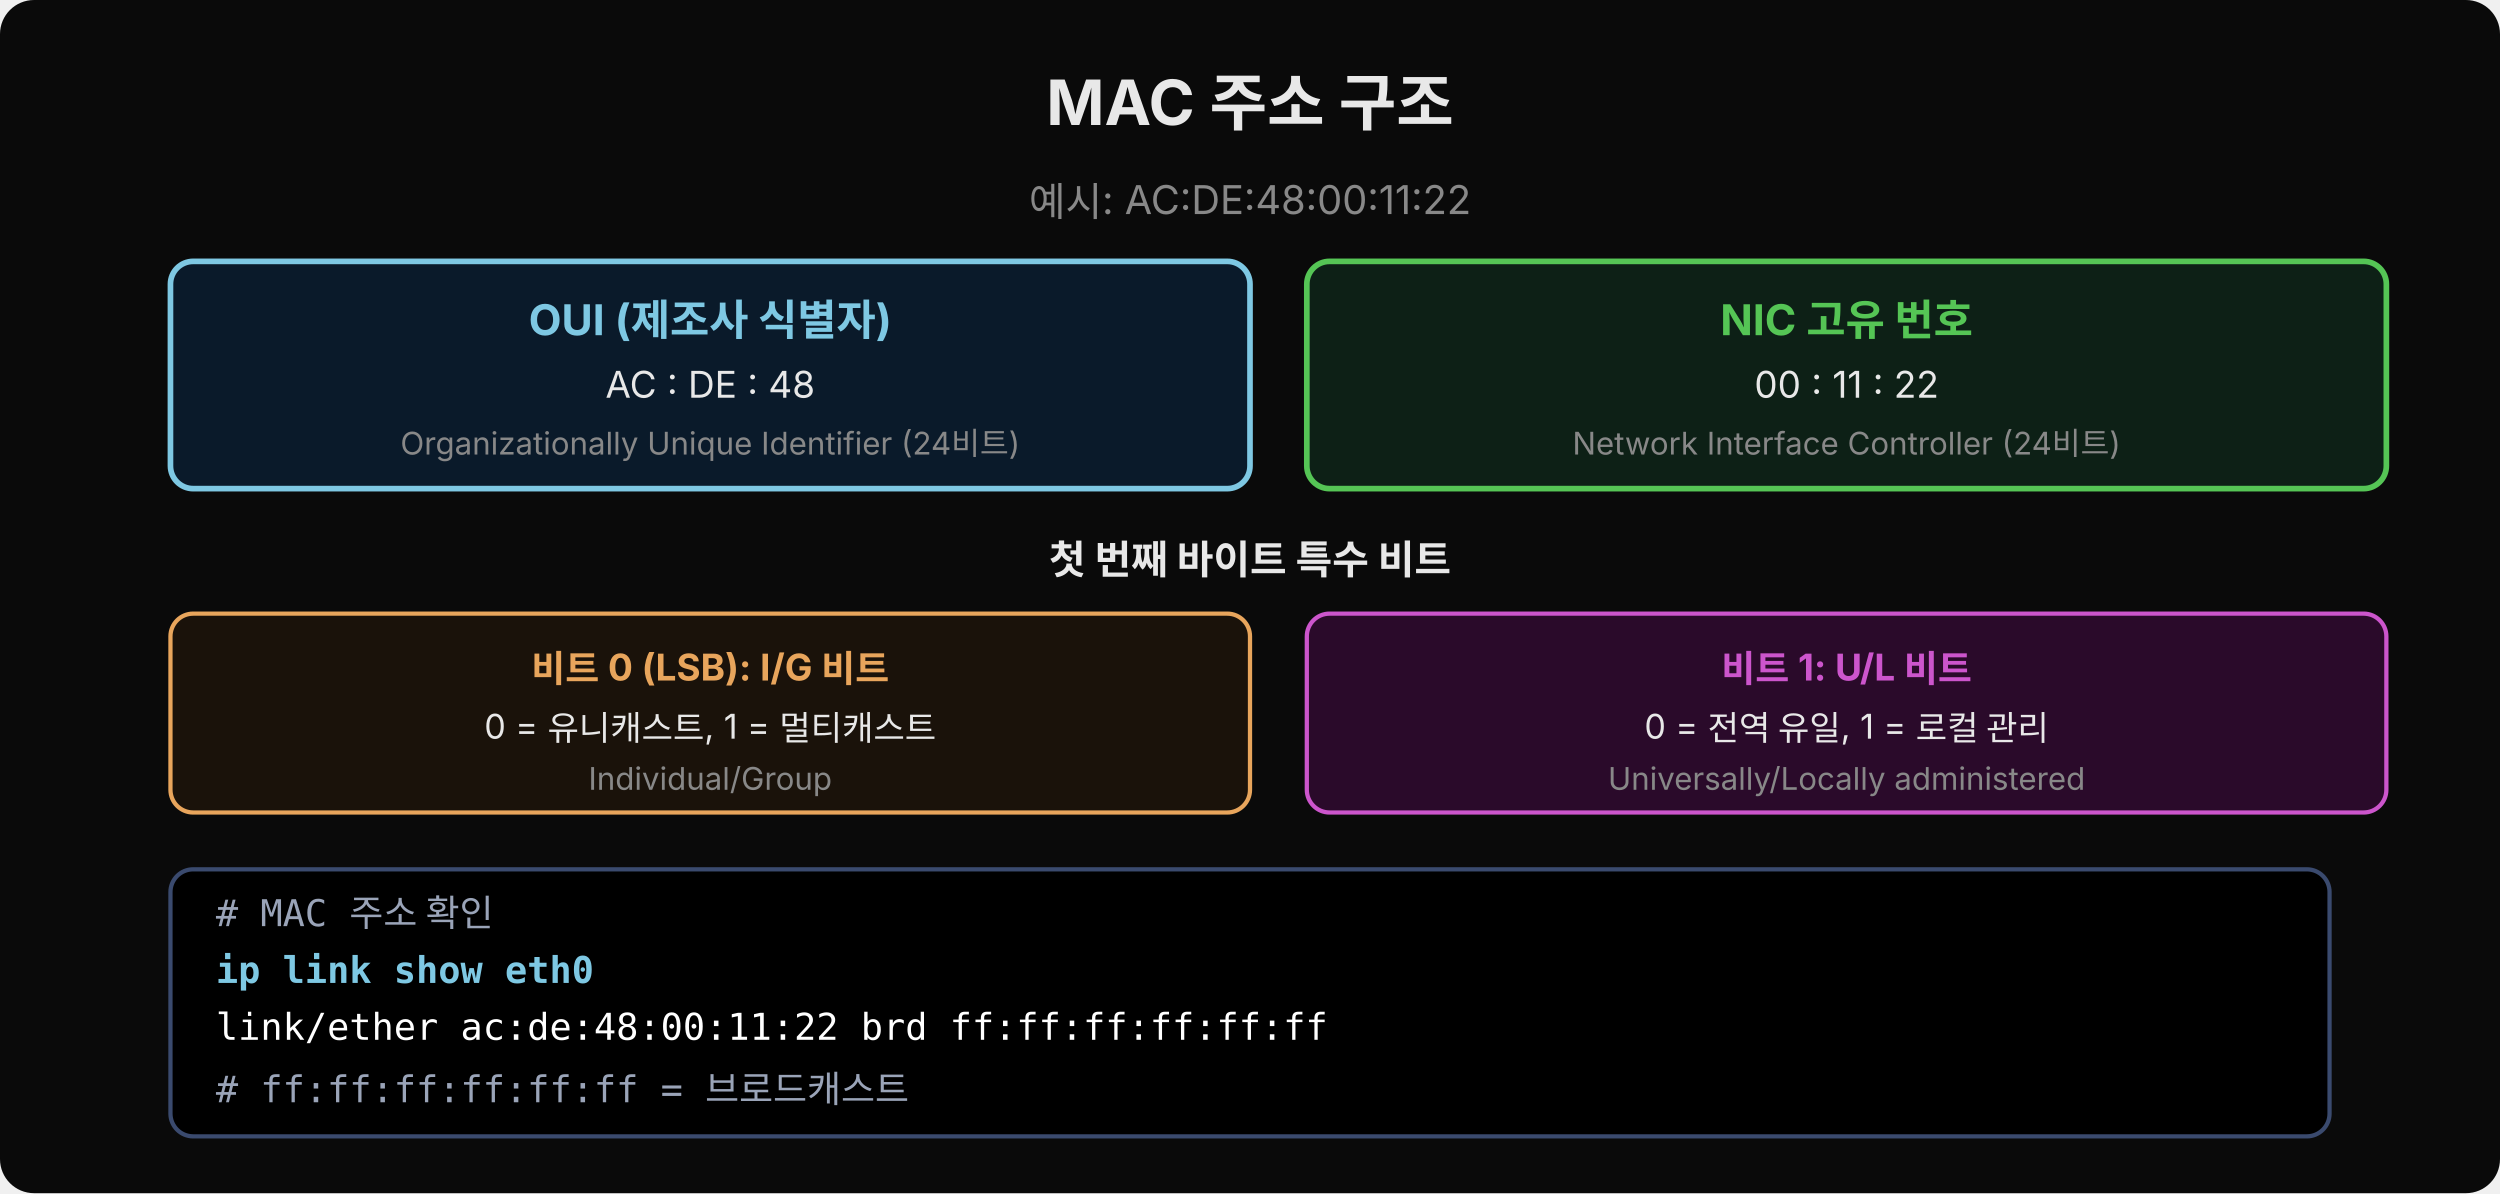
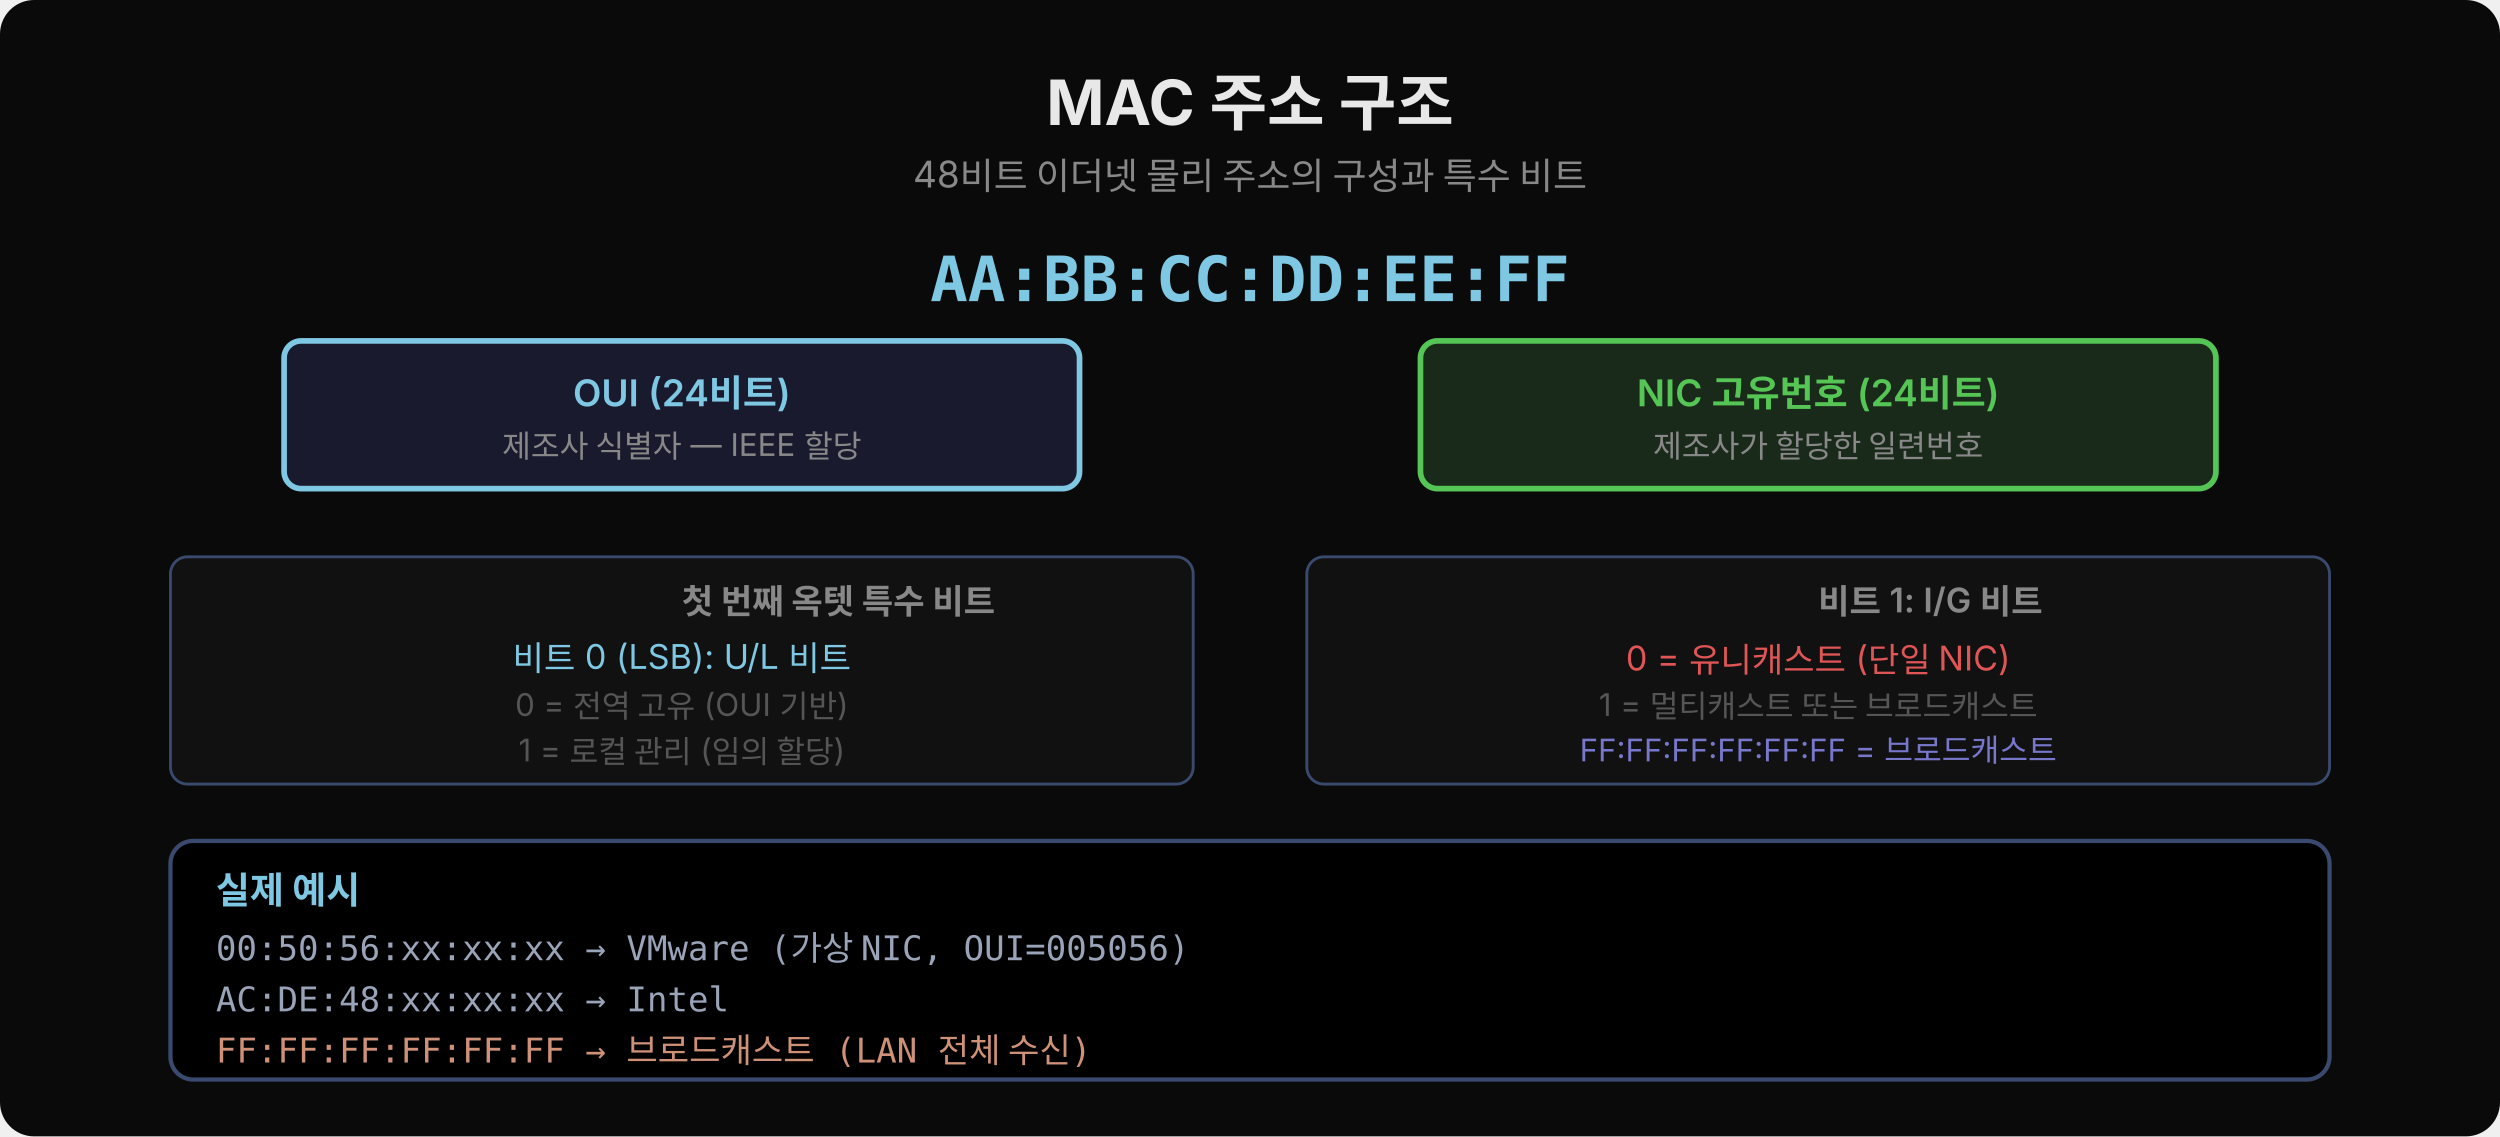
- <svg xmlns="http://www.w3.org/2000/svg" width="880" viewBox="0 0 880 420">
-   <rect width="880" height="420" fill="#0a0a0a" rx="12" />
+ <svg xmlns="http://www.w3.org/2000/svg" width="880" height="400" viewBox="0 0 880 400">
+   <rect width="880" height="400" fill="#0a0a0a" rx="12" />
  <text x="440" y="44" font-family="'Wanted Sans Variable','Wanted Sans',-apple-system,sans-serif" font-size="22" font-weight="700" fill="#e8e8e8" text-anchor="middle">MAC 주소 구조</text>
-   <text x="440" y="76" font-family="'Wanted Sans Variable','Wanted Sans',-apple-system,sans-serif" font-size="14" fill="#888" text-anchor="middle">예시: AC:DE:48:00:11:22</text>
-   <rect x="60" y="92" width="380" height="80" rx="8" fill="#0a1a2a" stroke="#7ec8e3" stroke-width="2" />
-   <text x="250" y="118" font-family="'Wanted Sans Variable','Wanted Sans',-apple-system,sans-serif" font-size="15" font-weight="700" fill="#7ec8e3" text-anchor="middle">OUI (제조사 식별자)</text>
-   <text x="250" y="140" font-family="'Wanted Sans Variable','Wanted Sans',-apple-system,sans-serif" font-size="13" fill="#e8e8e8" text-anchor="middle">AC : DE : 48</text>
-   <text x="250" y="160" font-family="'Wanted Sans Variable','Wanted Sans',-apple-system,sans-serif" font-size="11" fill="#888" text-anchor="middle">Organizationally Unique Identifier (24비트)</text>
-   <rect x="460" y="92" width="380" height="80" rx="8" fill="#0d2016" stroke="#55c555" stroke-width="2" />
-   <text x="650" y="118" font-family="'Wanted Sans Variable','Wanted Sans',-apple-system,sans-serif" font-size="15" font-weight="700" fill="#55c555" text-anchor="middle">NIC 고유 번호</text>
-   <text x="650" y="140" font-family="'Wanted Sans Variable','Wanted Sans',-apple-system,sans-serif" font-size="13" fill="#e8e8e8" text-anchor="middle">00 : 11 : 22</text>
-   <text x="650" y="160" font-family="'Wanted Sans Variable','Wanted Sans',-apple-system,sans-serif" font-size="11" fill="#888" text-anchor="middle">Network Interface Controller (24비트)</text>
-   <text x="440" y="202" font-family="'Wanted Sans Variable','Wanted Sans',-apple-system,sans-serif" font-size="14" font-weight="700" fill="#e8e8e8" text-anchor="middle">첫 번째 바이트 특수 비트</text>
-   <rect x="60" y="216" width="380" height="70" rx="8" fill="#1a120a" stroke="#e8a55c" stroke-width="1.5" />
-   <text x="250" y="240" font-family="'Wanted Sans Variable','Wanted Sans',-apple-system,sans-serif" font-size="13" font-weight="700" fill="#e8a55c" text-anchor="middle">비트 0 (LSB): I/G 비트</text>
-   <text x="250" y="260" font-family="'Wanted Sans Variable','Wanted Sans',-apple-system,sans-serif" font-size="12" fill="#e8e8e8" text-anchor="middle">0 = 유니캐스트, 1 = 멀티캐스트</text>
-   <text x="250" y="278" font-family="'Wanted Sans Variable','Wanted Sans',-apple-system,sans-serif" font-size="11" fill="#888" text-anchor="middle">Individual/Group</text>
-   <rect x="460" y="216" width="380" height="70" rx="8" fill="#2a0a2a" stroke="#cc55cc" stroke-width="1.5" />
-   <text x="650" y="240" font-family="'Wanted Sans Variable','Wanted Sans',-apple-system,sans-serif" font-size="13" font-weight="700" fill="#cc55cc" text-anchor="middle">비트 1: U/L 비트</text>
-   <text x="650" y="260" font-family="'Wanted Sans Variable','Wanted Sans',-apple-system,sans-serif" font-size="12" fill="#e8e8e8" text-anchor="middle">0 = 전역 유일, 1 = 로컬 관리</text>
-   <text x="650" y="278" font-family="'Wanted Sans Variable','Wanted Sans',-apple-system,sans-serif" font-size="11" fill="#888" text-anchor="middle">Universally/Locally administered</text>
-   <rect x="60" y="306" width="760" height="94" rx="8" fill="#000000" stroke="#3a4a6e" stroke-width="1.5" />
-   <text x="76" y="326" xml:space="preserve" font-family="'JetBrains Mono','Menlo','Consolas',monospace" font-size="13" fill="#9aa4b8"># MAC 주소 확인</text>
-   <text x="76" y="346" xml:space="preserve" font-family="'JetBrains Mono','Menlo','Consolas',monospace" font-size="13" fill="#7ec8e3" font-weight="600">ip link show eth0</text>
-   <text x="76" y="366" xml:space="preserve" font-family="'JetBrains Mono','Menlo','Consolas',monospace" font-size="13" fill="#ffffff">link/ether ac:de:48:00:11:22 brd ff:ff:ff:ff:ff:ff</text>
-   <text x="76" y="388" xml:space="preserve" font-family="'JetBrains Mono','Menlo','Consolas',monospace" font-size="13" fill="#9aa4b8"># ff:ff:ff:ff:ff:ff = 브로드캐스트</text>
+   <text x="440" y="66" font-family="'Wanted Sans Variable','Wanted Sans',-apple-system,sans-serif" font-size="13" fill="#888" text-anchor="middle">48비트 이더넷 물리 주소의 구성과 특수 비트</text>
+   <text x="440" y="106" font-family="'JetBrains Mono','Menlo','Consolas',monospace" font-size="22" font-weight="600" fill="#7ec8e3" text-anchor="middle">AA:BB:CC:DD:EE:FF</text>
+   <rect x="100" y="120" width="280" height="52" rx="6" fill="#1a1a2e" stroke="#7ec8e3" stroke-width="2" />
+   <text x="240" y="143" font-family="'Wanted Sans Variable','Wanted Sans',-apple-system,sans-serif" font-size="13" font-weight="600" fill="#7ec8e3" text-anchor="middle">OUI (24비트)</text>
+   <text x="240" y="161" font-family="'Wanted Sans Variable','Wanted Sans',-apple-system,sans-serif" font-size="11" fill="#888" text-anchor="middle">제조사 식별자 — IEEE 할당</text>
+   <rect x="500" y="120" width="280" height="52" rx="6" fill="#1a2a1a" stroke="#55c555" stroke-width="2" />
+   <text x="640" y="143" font-family="'Wanted Sans Variable','Wanted Sans',-apple-system,sans-serif" font-size="13" font-weight="600" fill="#55c555" text-anchor="middle">NIC 고유번호 (24비트)</text>
+   <text x="640" y="161" font-family="'Wanted Sans Variable','Wanted Sans',-apple-system,sans-serif" font-size="11" fill="#888" text-anchor="middle">제조사가 할당한 일련번호</text>
+   <rect x="60" y="196" width="360" height="80" rx="6" fill="#111" stroke="#3a4a6e" stroke-width="1" />
+   <text x="240" y="216" font-family="'Wanted Sans Variable','Wanted Sans',-apple-system,sans-serif" font-size="12" font-weight="600" fill="#888">첫 번째 옥텟 특수 비트</text>
+   <text x="240" y="236" font-family="'Wanted Sans Variable','Wanted Sans',-apple-system,sans-serif" font-size="12" fill="#7ec8e3" text-anchor="middle">비트 0 (LSB): U/L 비트</text>
+   <text x="240" y="252" font-family="'Wanted Sans Variable','Wanted Sans',-apple-system,sans-serif" font-size="11" fill="#555" text-anchor="middle">0 = 전역 고유 (OUI 기반)</text>
+   <text x="240" y="268" font-family="'Wanted Sans Variable','Wanted Sans',-apple-system,sans-serif" font-size="11" fill="#555" text-anchor="middle">1 = 로컬 관리 (임의 할당)</text>
+   <rect x="460" y="196" width="360" height="80" rx="6" fill="#111" stroke="#3a4a6e" stroke-width="1" />
+   <text x="640" y="216" font-family="'Wanted Sans Variable','Wanted Sans',-apple-system,sans-serif" font-size="12" font-weight="600" fill="#888">비트 1: I/G 비트</text>
+   <text x="640" y="236" font-family="'Wanted Sans Variable','Wanted Sans',-apple-system,sans-serif" font-size="12" fill="#e05555" text-anchor="middle">0 = 유니캐스트 (단일 NIC)</text>
+   <text x="640" y="252" font-family="'Wanted Sans Variable','Wanted Sans',-apple-system,sans-serif" font-size="11" fill="#555" text-anchor="middle">1 = 멀티캐스트 또는 브로드캐스트</text>
+   <text x="640" y="268" font-family="'Wanted Sans Variable','Wanted Sans',-apple-system,sans-serif" font-size="11" fill="#7777cc" text-anchor="middle">FF:FF:FF:FF:FF:FF = 브로드캐스트</text>
+   <rect x="60" y="296" width="760" height="84" rx="8" fill="#000000" stroke="#3a4a6e" stroke-width="1.5" />
+   <text x="76" y="318" font-family="'JetBrains Mono','Menlo','Consolas',monospace" font-size="13" font-weight="600" fill="#7ec8e3" xml:space="preserve">실제 예시</text>
+   <text x="76" y="338" font-family="'JetBrains Mono','Menlo','Consolas',monospace" font-size="12" fill="#9aa4b8" xml:space="preserve">00:50:56:xx:xx:xx → VMware (가상 NIC, OUI=005056)</text>
+   <text x="76" y="356" font-family="'JetBrains Mono','Menlo','Consolas',monospace" font-size="12" fill="#9aa4b8" xml:space="preserve">AC:DE:48:xx:xx:xx → Intel</text>
+   <text x="76" y="374" font-family="'JetBrains Mono','Menlo','Consolas',monospace" font-size="12" fill="#ce9178" xml:space="preserve">FF:FF:FF:FF:FF:FF → 브로드캐스트 (LAN 전체 수신)</text>
</svg>
